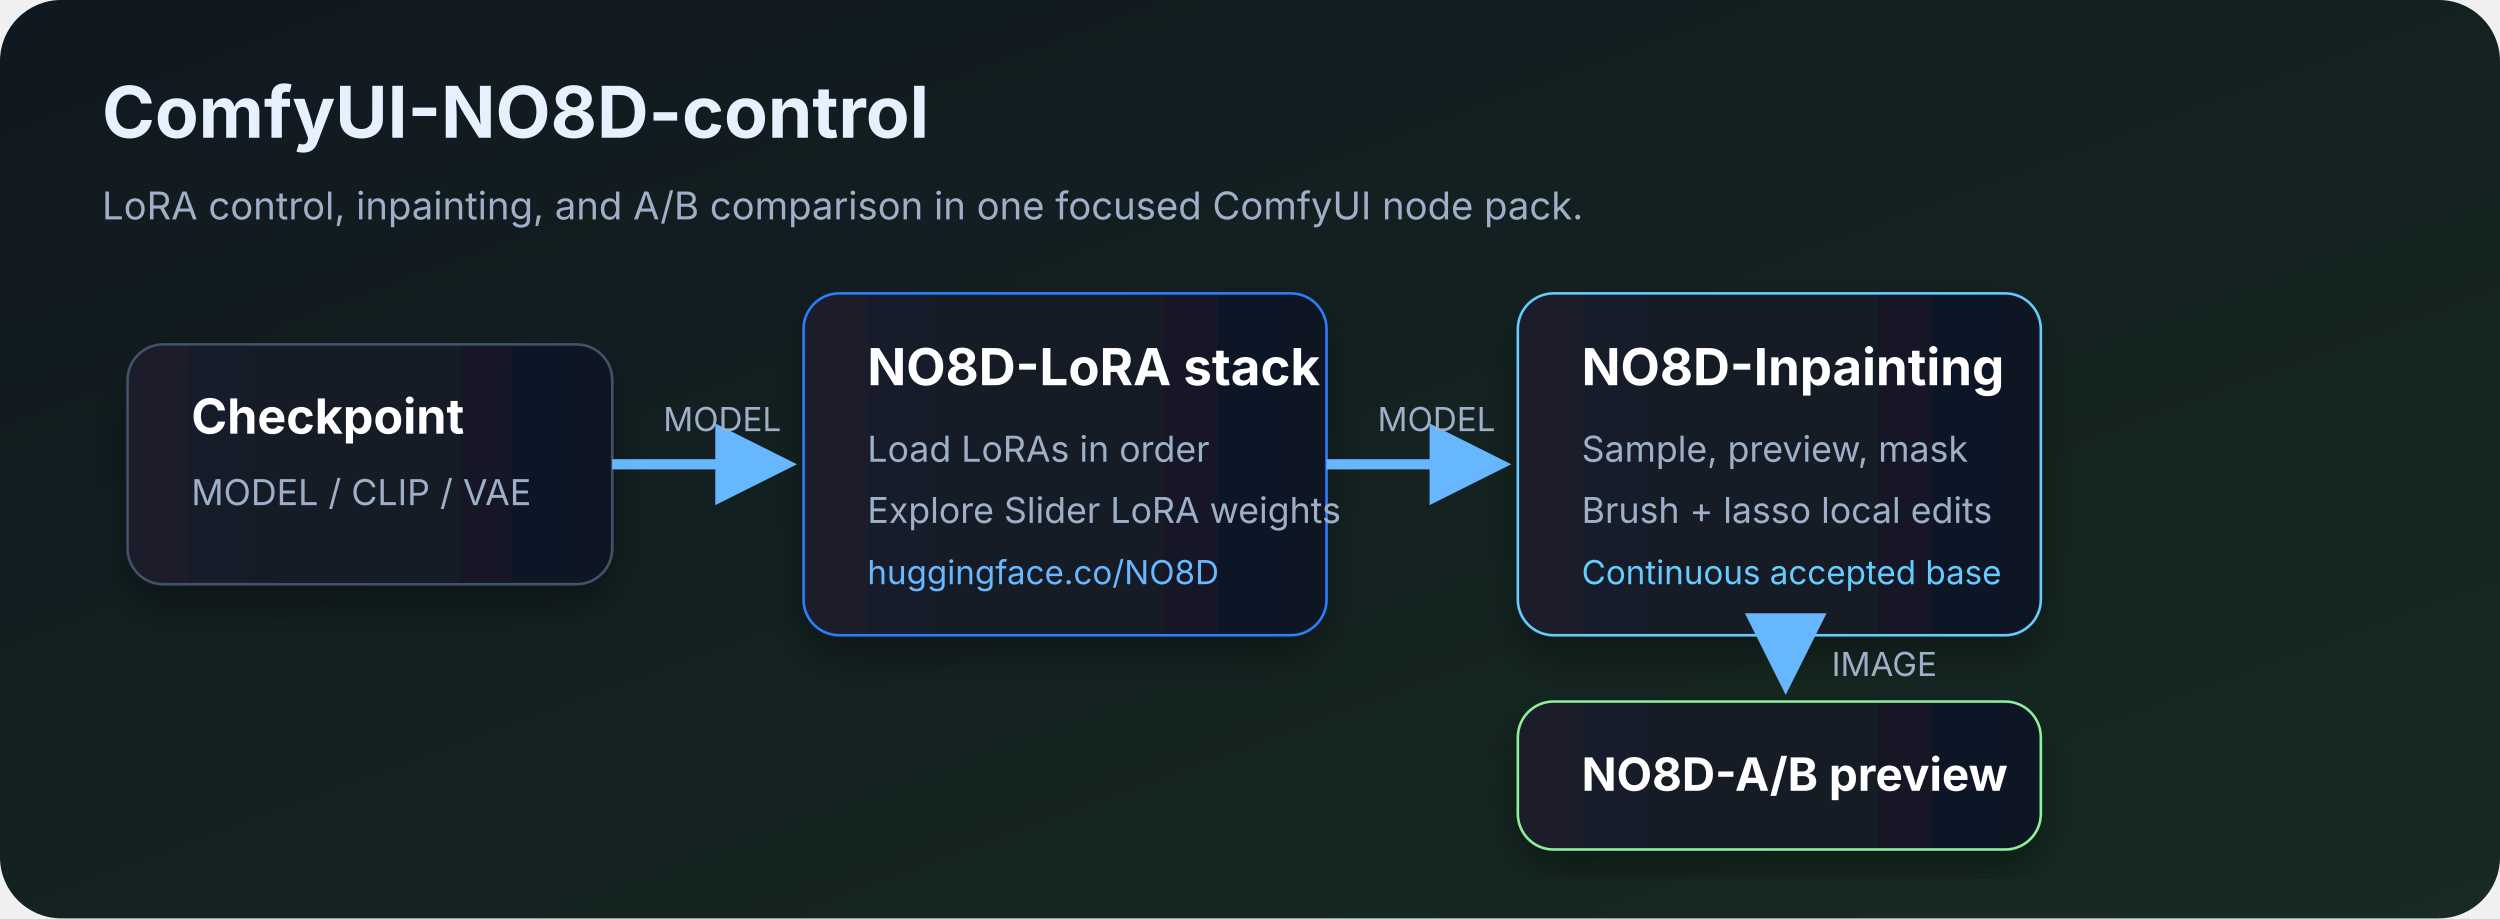
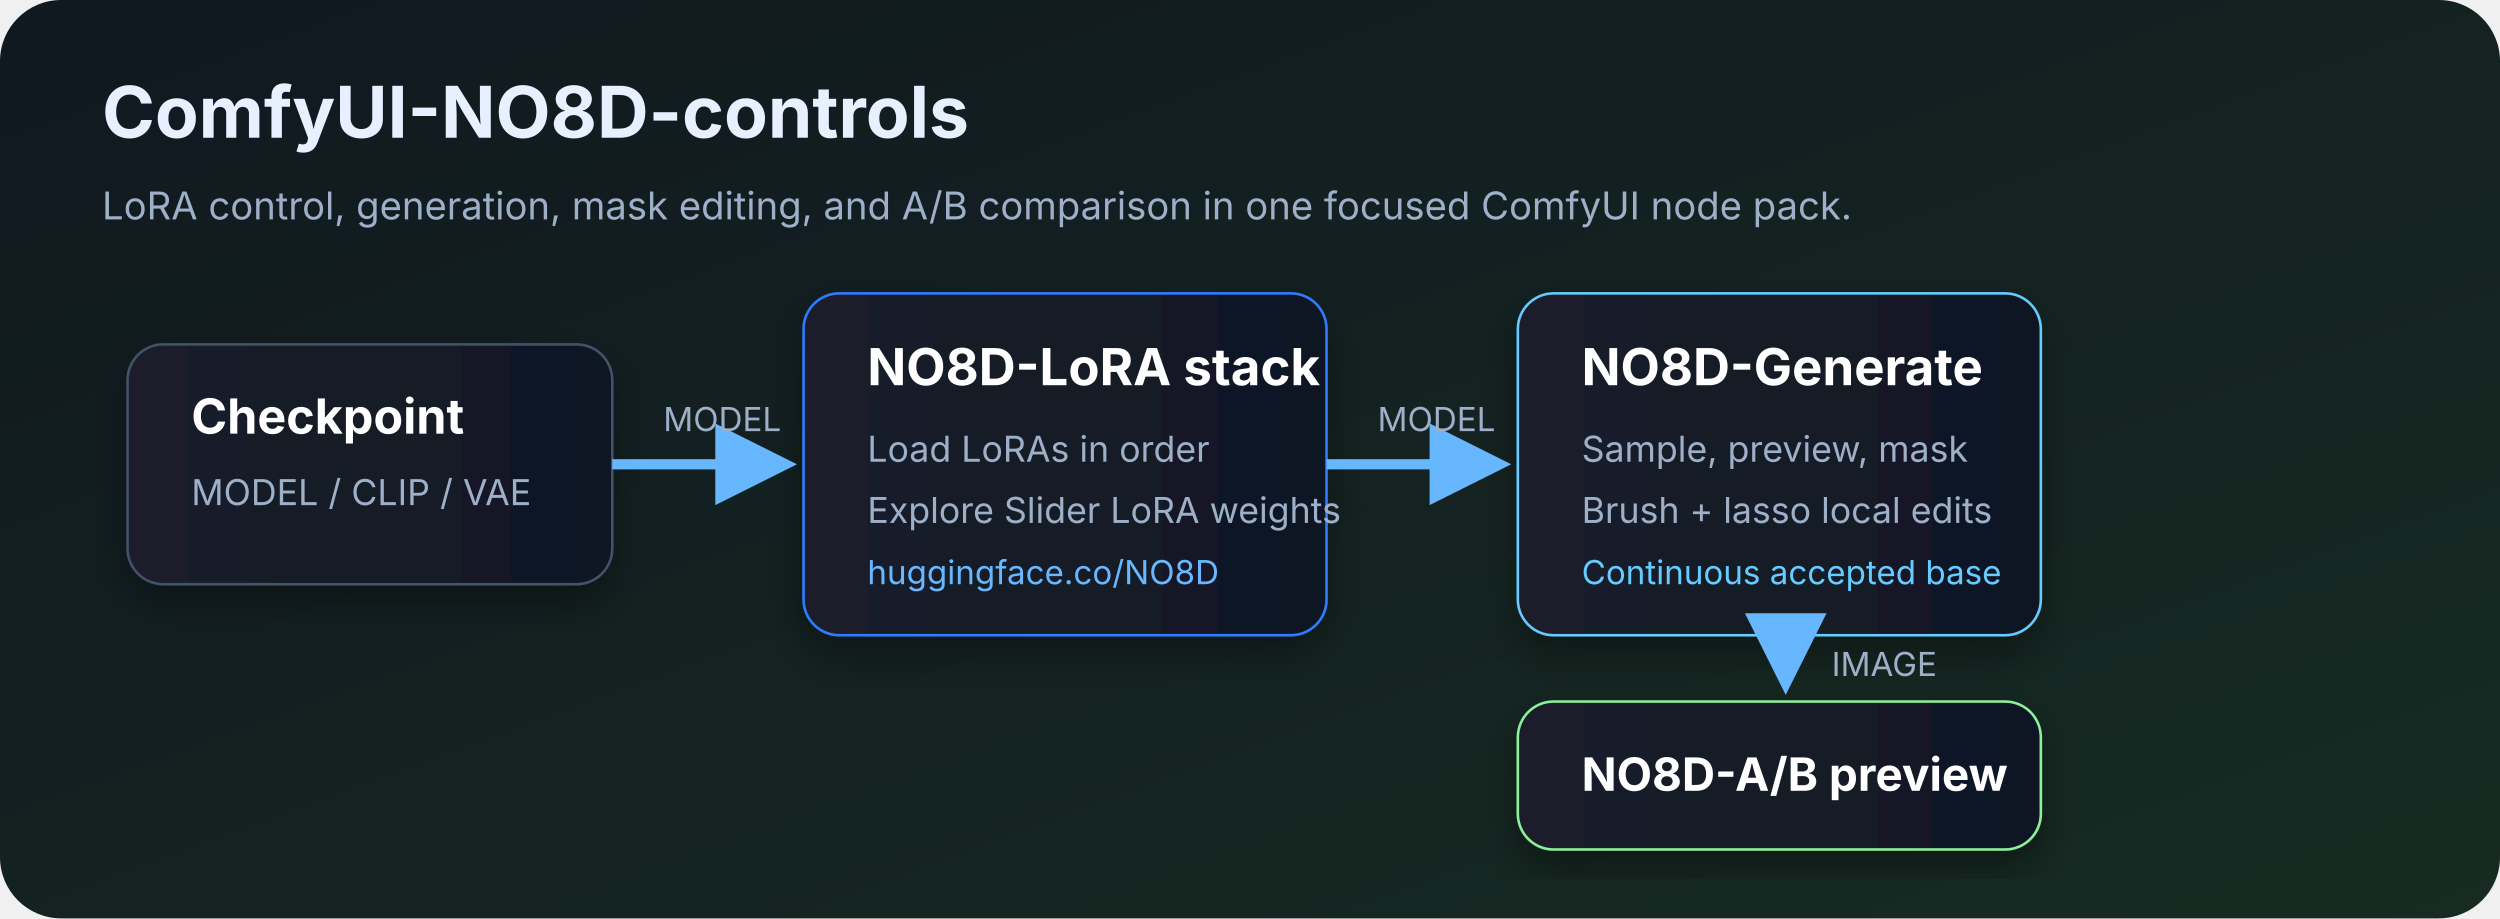
<svg xmlns="http://www.w3.org/2000/svg" width="980" height="360" viewBox="0 0 980 360" role="img" aria-labelledby="title desc">
  <defs>
    <linearGradient id="bg" x1="0" x2="1" y1="0" y2="1">
      <stop stop-color="#101820" />
      <stop offset="1" stop-color="#172b22" />
    </linearGradient>
    <linearGradient id="node" x1="0" x2="1">
      <stop stop-color="#1b1f2a" />
      <stop offset="1" stop-color="#0f1724" />
    </linearGradient>
    <filter id="shadow" x="-20%" y="-20%" width="140%" height="140%">
      <feDropShadow dx="0" dy="8" stdDeviation="8" flood-color="#000" flood-opacity=".35" />
    </filter>
    <marker id="arrow" viewBox="0 0 10 10" refX="8" refY="5" markerWidth="8" markerHeight="8" orient="auto-start-reverse">
      <path d="M0 0L10 5L0 10z" fill="#67b7ff" />
    </marker>
  </defs>
  <rect width="980" height="360" rx="24" fill="url(#bg)" />
-   <text x="40" y="54" fill="#e7f0ff" font-family="Inter,Segoe UI,Arial,sans-serif" font-size="28" font-weight="700">ComfyUI-NO8D-control</text>
-   <text x="40" y="86" fill="#9db0c8" font-family="Inter,Segoe UI,Arial,sans-serif" font-size="15">LoRA control, inpainting, and A/B comparison in one focused ComfyUI node pack.</text>
+   <text x="40" y="54" fill="#e7f0ff" font-family="Inter,Segoe UI,Arial,sans-serif" font-size="28" font-weight="700">ComfyUI-NO8D-controls</text>
+   <text x="40" y="86" fill="#9db0c8" font-family="Inter,Segoe UI,Arial,sans-serif" font-size="15">LoRA control, generation, mask editing, and A/B comparison in one focused ComfyUI node pack.</text>
  <g filter="url(#shadow)">
    <rect x="50" y="135" width="190" height="94" rx="14" fill="url(#node)" stroke="#435269" />
    <text x="75" y="170" fill="#ffffff" font-family="Inter,Segoe UI,Arial,sans-serif" font-size="19" font-weight="700">Checkpoint</text>
    <text x="75" y="198" fill="#9db0c8" font-family="Inter,Segoe UI,Arial,sans-serif" font-size="14">MODEL / CLIP / VAE</text>
  </g>
  <g filter="url(#shadow)">
    <rect x="315" y="115" width="205" height="134" rx="14" fill="url(#node)" stroke="#2d7dff" />
    <text x="340" y="151" fill="#ffffff" font-family="Inter,Segoe UI,Arial,sans-serif" font-size="20" font-weight="700">NO8D-LoRA stack</text>
    <text x="340" y="181" fill="#9db0c8" font-family="Inter,Segoe UI,Arial,sans-serif" font-size="14">Load LoRAs in order</text>
    <text x="340" y="205" fill="#9db0c8" font-family="Inter,Segoe UI,Arial,sans-serif" font-size="14">Explore Slider LoRA weights</text>
    <text x="340" y="229" fill="#67b7ff" font-family="Inter,Segoe UI,Arial,sans-serif" font-size="13">huggingface.co/NO8D</text>
  </g>
  <g filter="url(#shadow)">
    <rect x="595" y="115" width="205" height="134" rx="14" fill="url(#node)" stroke="#66ccff" />
-     <text x="620" y="151" fill="#ffffff" font-family="Inter,Segoe UI,Arial,sans-serif" font-size="20" font-weight="700">NO8D-Inpainting</text>
+     <text x="620" y="151" fill="#ffffff" font-family="Inter,Segoe UI,Arial,sans-serif" font-size="20" font-weight="700">NO8D-Generate</text>
    <text x="620" y="181" fill="#9db0c8" font-family="Inter,Segoe UI,Arial,sans-serif" font-size="14">Sample, preview, mask</text>
    <text x="620" y="205" fill="#9db0c8" font-family="Inter,Segoe UI,Arial,sans-serif" font-size="14">Brush + lasso local edits</text>
    <text x="620" y="229" fill="#66ccff" font-family="Inter,Segoe UI,Arial,sans-serif" font-size="13">Continuous accepted base</text>
  </g>
  <g filter="url(#shadow)">
    <rect x="595" y="275" width="205" height="58" rx="14" fill="url(#node)" stroke="#8df09a" />
    <text x="620" y="310" fill="#ffffff" font-family="Inter,Segoe UI,Arial,sans-serif" font-size="18" font-weight="700">NO8D-A/B preview</text>
  </g>
  <path d="M240 182H306" stroke="#67b7ff" stroke-width="4" marker-end="url(#arrow)" />
  <path d="M520 182H586" stroke="#67b7ff" stroke-width="4" marker-end="url(#arrow)" />
  <path d="M700 249V266" stroke="#8df09a" stroke-width="4" marker-end="url(#arrow)" />
  <text x="260" y="169" fill="#9db0c8" font-family="Inter,Segoe UI,Arial,sans-serif" font-size="13">MODEL</text>
  <text x="540" y="169" fill="#9db0c8" font-family="Inter,Segoe UI,Arial,sans-serif" font-size="13">MODEL</text>
  <text x="718" y="265" fill="#9db0c8" font-family="Inter,Segoe UI,Arial,sans-serif" font-size="13">IMAGE</text>
</svg>
